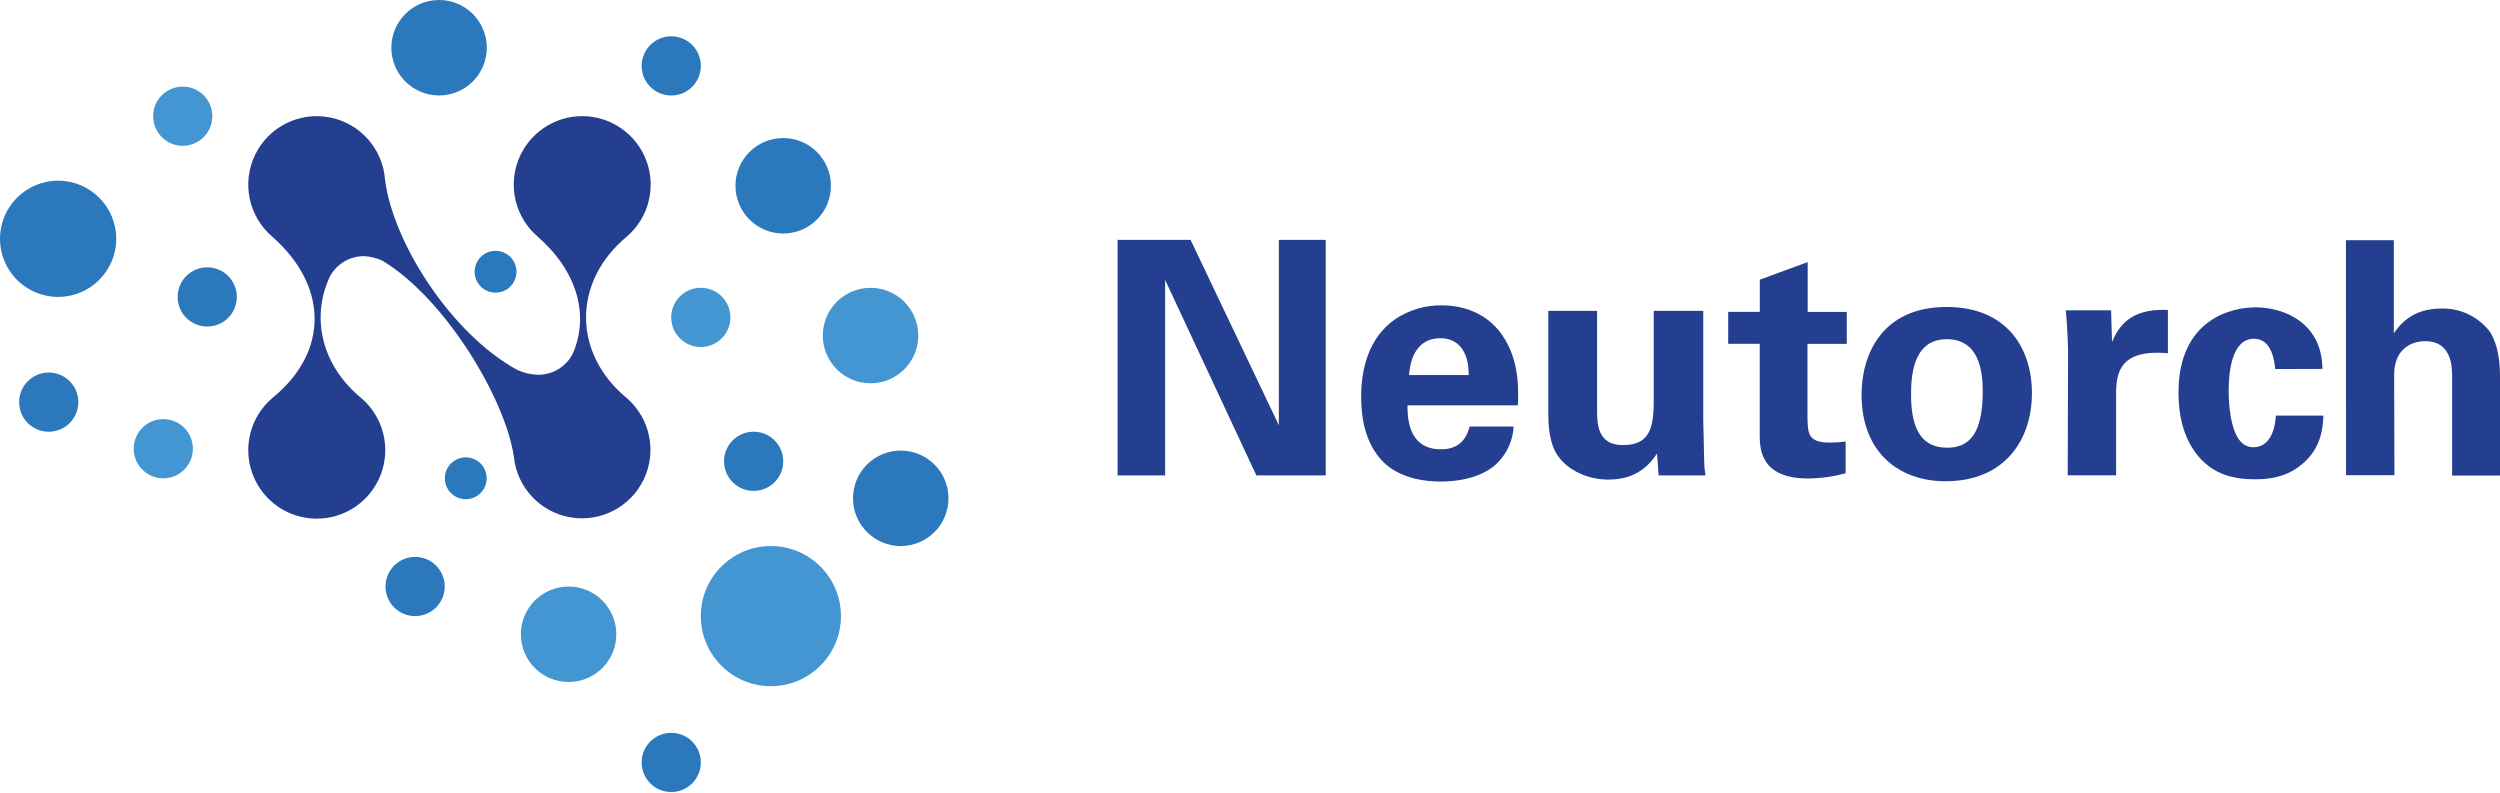
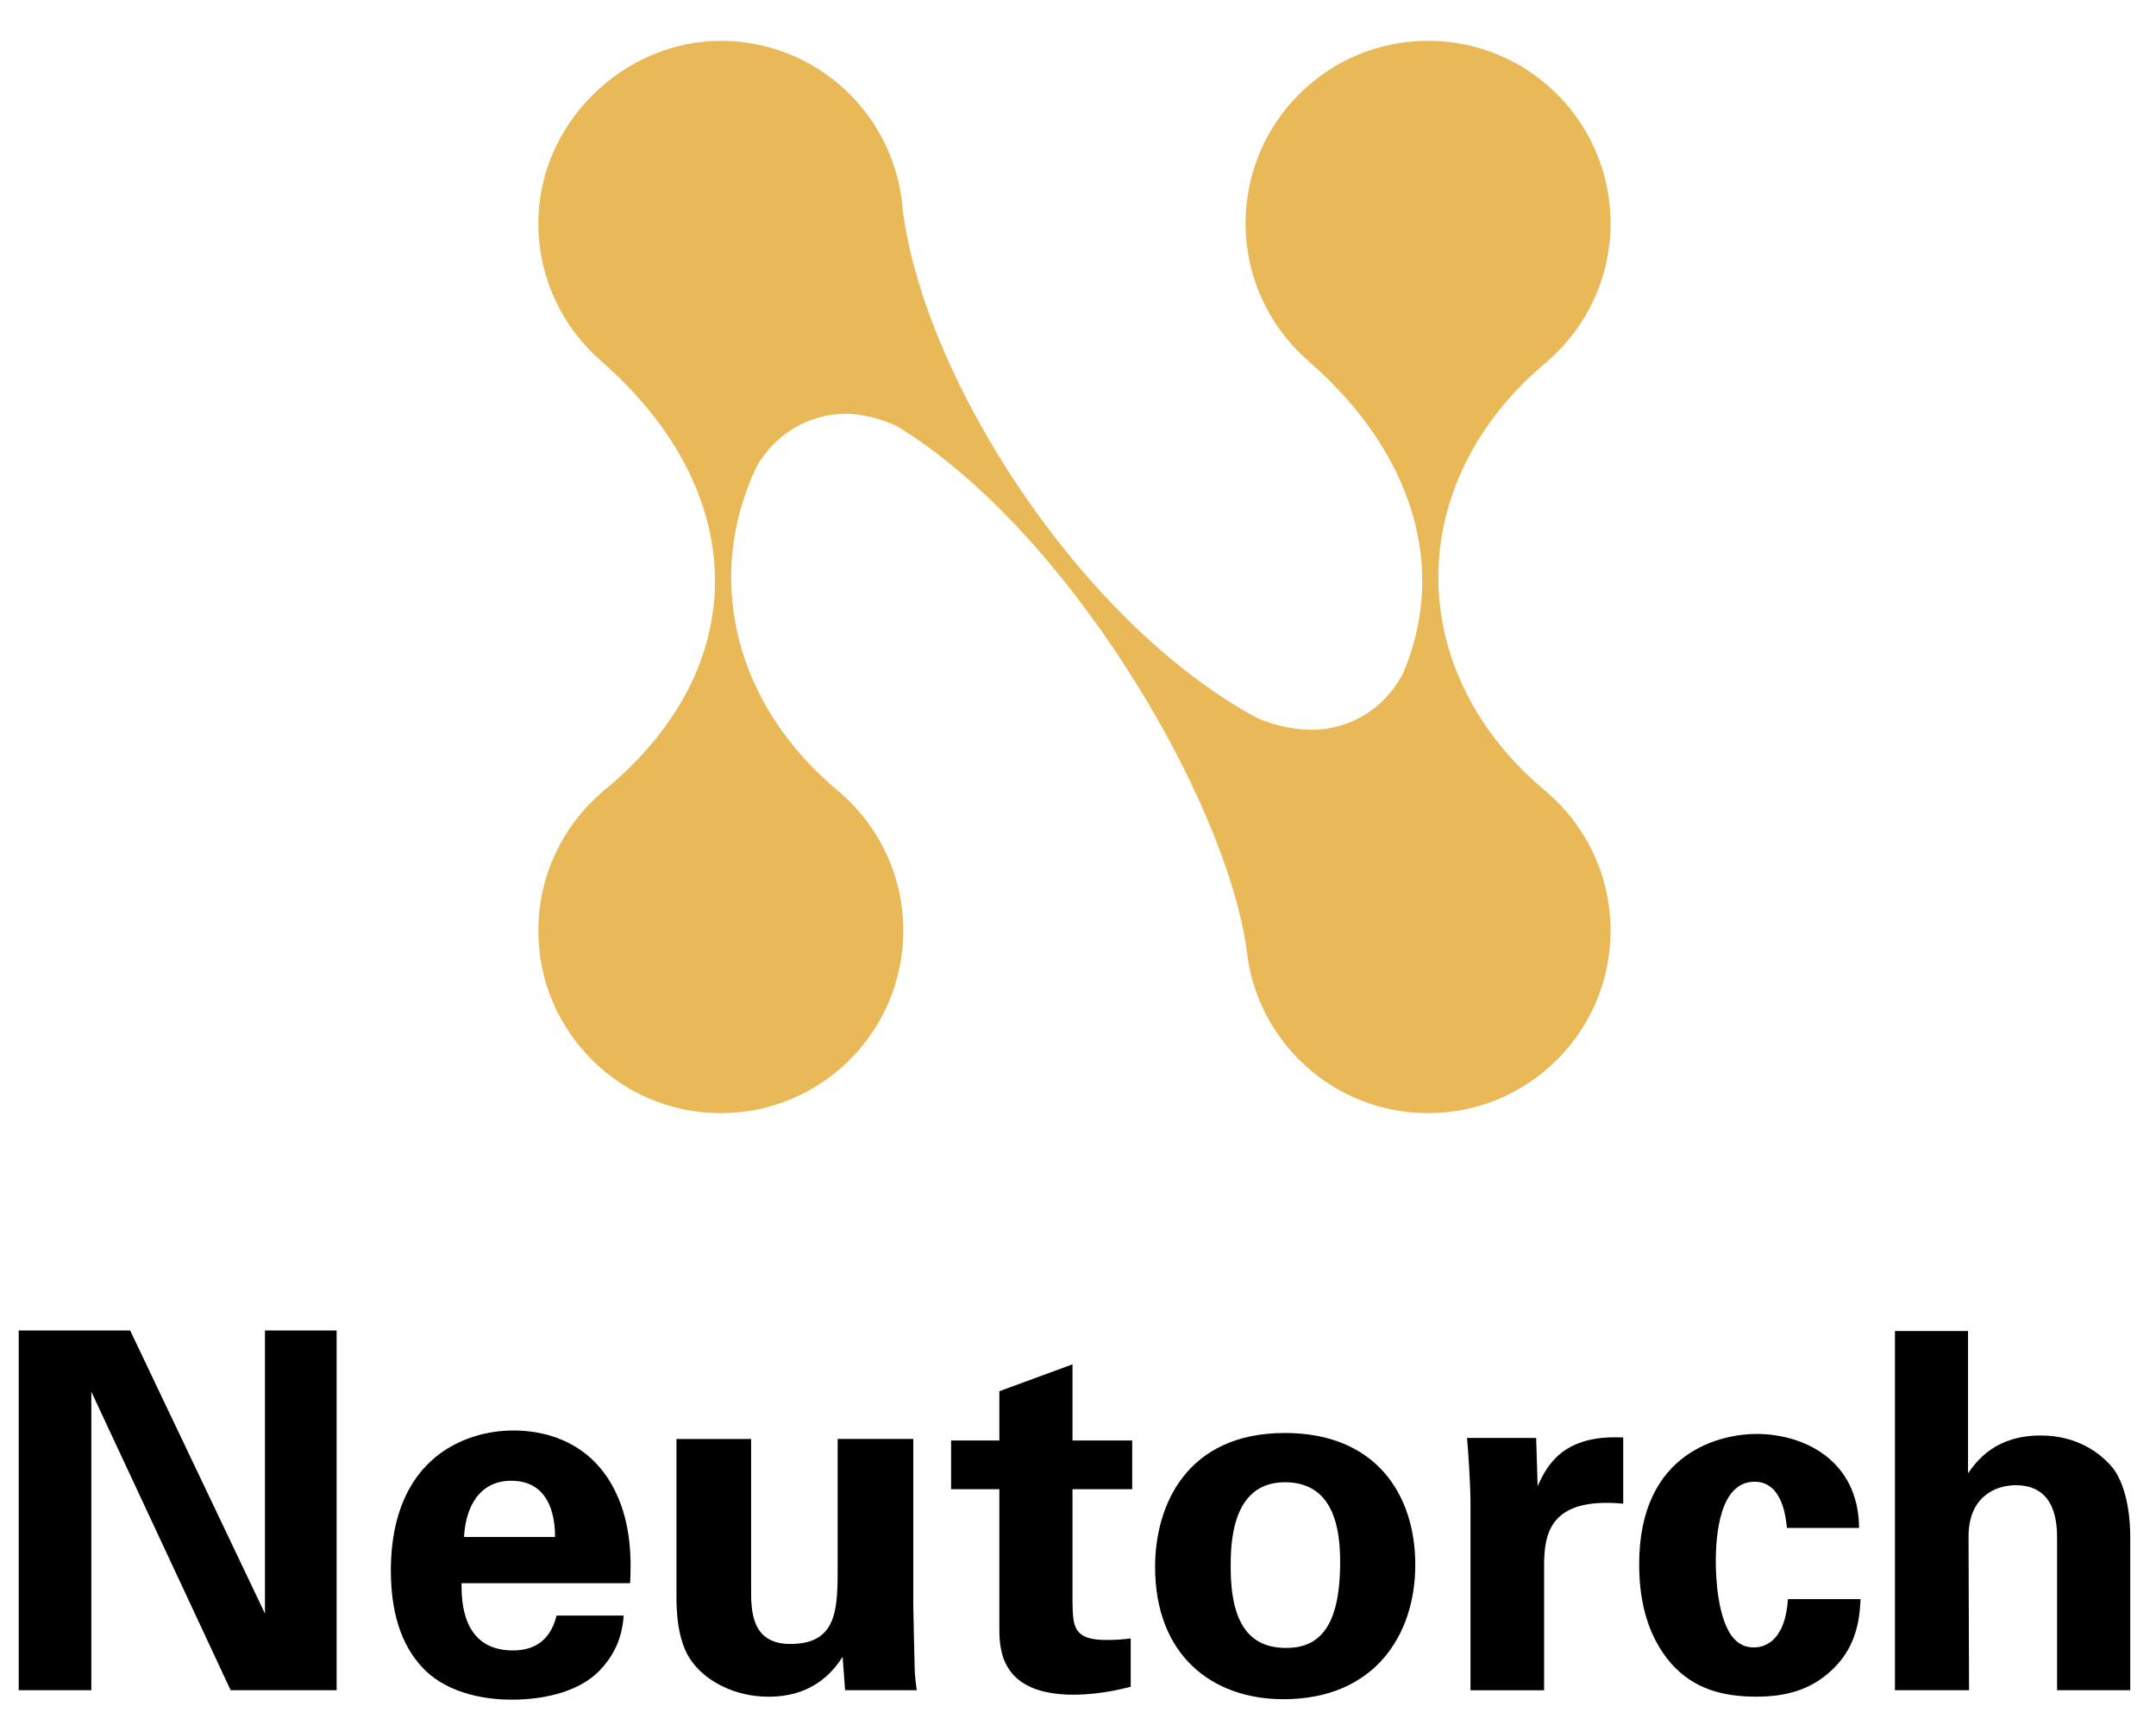
- <svg xmlns="http://www.w3.org/2000/svg" viewBox="0 0 671.477 212.73" version="1.1" id="svg62" width="671.476" height="212.73">
-   <defs id="defs4">
-     <style id="style2">.cls-1{fill:#243e90;}.cls-2{fill:#4396d2;}.cls-3{fill:#2b78bc;}</style>
+ <svg xmlns="http://www.w3.org/2000/svg" id="Layer_1" data-name="Layer 1" viewBox="0 0 636.95 509.36">
+   <defs>
+     <style>
+       .cls-1, .cls-2 {
+         stroke-width: 0px;
+       }
+ 
+       .cls-2 {
+         fill: #e9b857;
+       }
+     </style>
  </defs>
-   <path class="cls-1" d="m 300.176,64.429 h 19.6 l 23.71,49.78 V 64.429 h 12.59 v 63.25 h -18.63 l -24.5,-52.49 v 52.49 h -12.77 z" id="path6" />
-   <path class="cls-1" d="m 378.036,108.869 c 0,2.89 0,11.81 9,11.81 3.23,0 6.47,-1.22 7.69,-6.12 h 11.82 a 14.84,14.84 0 0 1 -4.2,9.62 c -3.24,3.41 -9,5.16 -15.49,5.16 -3.76,0 -10.94,-0.7 -15.57,-5.51 -4,-4.2 -5.69,-10.15 -5.69,-17.23 0,-7.08 1.75,-15.75 9.19,-20.91 a 22.1,22.1 0 0 1 12.42,-3.68 c 6.3,0 13.82,2.45 17.85,10.68 3,6 2.8,12.51 2.62,16.18 z m 16.45,-8.13 c 0,-2 -0.17,-9.89 -7.7,-9.89 -5.68,0 -8,4.72 -8.31,9.89 z" id="path8" />
-   <path class="cls-1" d="m 428.956,83.499 v 26.33 c 0,3.85 0,9.72 6.91,9.72 8.32,0 8.32,-6.22 8.32,-13.74 V 83.499 h 13.29 v 29.13 c 0.18,9.54 0.27,10.68 0.27,11.81 0,1.13 0.17,2 0.35,3.24 h -12.6 l -0.44,-5.86 c -1.31,1.92 -4.64,7 -13,7 -5.95,0 -10.85,-2.71 -13.3,-5.95 -2.89,-3.59 -2.89,-9.71 -2.89,-11.9 V 83.499 Z" id="path10" />
-   <path class="cls-1" d="m 495.716,127.119 a 40.07,40.07 0 0 1 -10.07,1.4 c -13,0 -13,-8.22 -13,-11.9 V 92.339 h -8.47 v -8.58 h 8.49 v -8.64 l 12.86,-4.72 v 13.38 h 10.5 v 8.58 h -10.55 v 19.94 c 0.09,4 0.09,6.57 5.86,6.57 a 31.84,31.84 0 0 0 4.38,-0.27 z" id="path12" />
-   <path class="cls-1" d="m 522.836,82.449 c 16,0 22.92,10.85 22.92,23.18 0,12.33 -7.17,23.63 -23.19,23.63 -12.59,0 -22.57,-7.79 -22.57,-23.28 0,-10.67 5.43,-23.53 22.84,-23.53 z m 0.17,37.8 c 5.69,0 9.54,-3.42 9.54,-15.14 0,-5.86 -1.14,-14 -9.71,-14 -9.45,0 -9.54,10.94 -9.54,15 0,9.85 3.33,14.14 9.71,14.14 z" id="path14" />
-   <path class="cls-1" d="m 555.466,94.349 c 0,-2.1 -0.35,-8.49 -0.61,-11 h 12.16 l 0.26,8.48 c 1.66,-3.76 4.55,-9.1 15,-8.57 v 11.63 c -13.12,-1.22 -13.91,5.52 -13.91,11 v 21.78 h -13 z" id="path16" />
-   <path class="cls-1" d="m 611.106,99.119 c -0.17,-1.57 -0.7,-8.14 -5.68,-8.14 -6.13,0 -6.83,9.28 -6.83,14.09 0,2.45 0.26,10.32 3.24,13.56 a 4.49,4.49 0 0 0 3.5,1.49 c 1.4,0 5.42,-0.61 5.95,-8.49 h 12.77 c -0.17,3.41 -0.61,8.75 -5.69,13 -3.15,2.71 -7.08,4.11 -12.59,4.11 -5.87,0 -11,-1.31 -15.05,-5.86 -3.85,-4.46 -5.6,-10.33 -5.6,-17.41 0,-20.12 14.78,-22.92 20.65,-22.92 8.22,0 17.93,4.54 18,16.53 z" id="path18" />
-   <path class="cls-1" d="m 630.096,64.519 h 12.86 v 25 c 1.49,-2.1 4.72,-6.65 12.77,-6.65 a 15.9,15.9 0 0 1 12.86,6 c 1.58,2.18 2.89,6.21 2.89,12 v 26.86 h -12.86 v -26.47 c 0,-2.54 0,-9.62 -7.26,-9.62 -3.68,0 -8.31,2.1 -8.31,9 l 0.08,27 h -13 z" id="path20" />
-   <circle class="cls-2" cx="49.08" cy="31.21" r="7.95" id="circle22" />
-   <circle class="cls-2" cx="43.86" cy="120.52" r="7.95" id="circle24" />
-   <circle class="cls-3" cx="55.66" cy="79.75" r="7.95" id="circle26" />
-   <circle class="cls-3" cx="13.09" cy="108.01" r="7.95" id="circle28" />
-   <circle class="cls-3" cx="202.42" cy="123.9" r="7.95" id="circle30" />
-   <circle class="cls-3" cx="180.29" cy="204.78" r="7.95" id="circle32" />
-   <circle class="cls-2" cx="188.23" cy="85.25" r="7.95" id="circle34" />
-   <circle class="cls-3" cx="111.5" cy="157.53" r="7.95" id="circle36" />
-   <circle class="cls-3" cx="133.1" cy="72.99" r="5.62" id="circle38" />
-   <circle class="cls-3" cx="125.1" cy="128.46" r="5.62" id="circle40" />
-   <circle class="cls-3" cx="180.29" cy="17.7" r="7.95" id="circle42" />
-   <circle class="cls-3" cx="241.93" cy="133.84" r="12.82" id="circle44" />
-   <circle class="cls-2" cx="233.82" cy="90.13" r="12.82" id="circle46" />
-   <circle class="cls-2" cx="152.72" cy="170.36" r="12.82" id="circle48" />
-   <circle class="cls-3" cx="210.36" cy="49.9" r="12.82" id="circle50" />
-   <circle class="cls-3" cx="117.93" cy="12.82" r="12.82" id="circle52" />
-   <circle class="cls-3" cx="15.61" cy="64.14" r="15.61" id="circle54" />
-   <circle class="cls-2" cx="207.05" cy="165.48" r="18.82" id="circle56" />
-   <path class="cls-1" d="m 168.44,107 v 0 c -14.62,-12 -14.8,-31.28 0,-43.53 v 0 a 18.39,18.39 0 1 0 -24.12,0 v 0 c 10.62,9.24 14.06,21 9.54,31.49 a 10.36,10.36 0 0 1 -9.24,5.69 13.66,13.66 0 0 1 -5.9,-1.41 C 121.22,89.55 105.66,65.4 103.42,48.35 a 18.39,18.39 0 1 0 -30.4,15.13 v 0 c 14.81,12.89 15.66,30.58 0.4,43.2 l -0.12,0.09 a 3.22,3.22 0 0 1 -0.28,0.24 v 0 a 18.4,18.4 0 1 0 24.12,0 v 0 C 86.33,98.16 83.43,85.29 88.63,74.23 a 10.35,10.35 0 0 1 9.09,-5.43 13.05,13.05 0 0 1 5,1.22 c 17,10.26 33.07,37.25 35.3,52.66 A 18.39,18.39 0 1 0 168.44,107 Z" id="path58" />
+   <path class="cls-2" d="m457.25,234.22h.02c-42.85-35.08-43.36-91.7,0-127.58h-.02c11.37-9.88,18.56-24.44,18.56-40.68,0-29.77-24.14-53.91-53.91-53.91s-53.91,24.14-53.91,53.91c0,16.25,7.2,30.8,18.56,40.68h-.02c31.13,27.08,41.21,61.39,27.95,92.28-5.01,9.88-15.24,16.67-27.07,16.67-5.44,0-12.67-1.64-17.24-4.16-51.27-28.38-96.88-99.15-103.45-149.14-1.89-28.06-25.23-50.23-53.77-50.23s-53.91,24.14-53.91,53.91c0,16.25,7.2,30.8,18.56,40.68h-.02c43.41,37.77,45.91,89.61,1.17,126.59-.11.09-.22.19-.33.28-.29.23-.55.47-.84.71h.02c-11.37,9.88-18.56,24.44-18.56,40.68,0,29.77,24.14,53.91,53.91,53.91s53.91-24.14,53.91-53.91c0-16.25-7.2-30.8-18.56-40.68h.02c-31.69-25.95-40.2-63.67-24.94-96.08,5.14-9.48,15.14-15.93,26.68-15.93,4.66,0,10.77,1.69,14.74,3.57,49.91,30.09,96.9,109.18,103.45,154.34,2.63,27.32,25.64,48.69,53.65,48.69,29.77,0,53.91-24.14,53.91-53.91,0-16.25-7.2-30.8-18.56-40.68" />
+   <g>
+     <path class="cls-1" d="m5.53,393.02h32.92l39.83,83.63v-83.63h21.17v106.27h-31.31l-41.16-88.19v88.19H5.53v-106.27Z" />
+     <path class="cls-1" d="m136.35,467.69c0,4.85,0,19.84,15.14,19.84,5.44,0,10.88-2.06,12.93-10.29h19.84c-.29,3.53-1.03,9.85-7.06,16.17-5.44,5.73-15.14,8.67-26.02,8.67-6.32,0-18.37-1.18-26.16-9.26-6.76-7.06-9.55-17.05-9.55-28.96s2.94-26.46,15.43-35.13c5.73-3.82,12.79-6.17,20.87-6.17,10.58,0,23.22,4.12,29.98,17.93,5,10.14,4.7,21.02,4.41,27.19h-49.83Zm27.63-13.67c0-3.38-.29-16.61-12.93-16.61-9.55,0-13.52,7.94-13.96,16.61h26.9Z" />
+     <path class="cls-1" d="m221.9,425.06v44.24c0,6.47,0,16.32,11.61,16.32,13.96,0,13.96-10.44,13.96-23.08v-37.48h22.34v48.95c.29,16.02.44,17.93.44,19.84.15,2.06.29,3.38.59,5.44h-21.17l-.73-9.85c-2.2,3.23-7.79,11.76-21.9,11.76-9.99,0-18.23-4.56-22.34-9.99-4.85-6.03-4.85-16.32-4.85-19.99v-46.15h22.05Z" />
+     <path class="cls-1" d="m334.04,498.26c-7.06,1.91-13.38,2.35-16.9,2.35-21.9,0-21.9-13.82-21.9-19.99v-40.71h-14.26v-14.4h14.26v-14.55l21.61-7.94v22.49h17.64v14.4h-17.64v33.51c.15,6.76.15,11.02,9.85,11.02,3.23,0,4.7-.15,7.35-.44v14.26Z" />
+     <path class="cls-1" d="m379.61,423.3c26.9,0,38.51,18.23,38.51,38.95s-12.05,39.69-38.95,39.69c-21.17,0-37.92-13.08-37.92-39.1,0-17.93,9.11-39.54,38.36-39.54Zm.29,63.5c9.55,0,16.02-5.73,16.02-25.43,0-9.85-1.91-23.52-16.32-23.52-15.87,0-16.02,18.37-16.02,25.13,0,16.61,5.59,23.81,16.32,23.81Z" />
+     <path class="cls-1" d="m434.43,443.29c0-3.53-.59-14.26-1.03-18.52h20.43l.44,14.26c2.79-6.32,7.64-15.29,25.28-14.4v19.55c-22.05-2.06-23.37,9.26-23.37,18.52v36.6h-21.75v-56Z" />
+     <path class="cls-1" d="m527.92,451.37c-.29-2.65-1.18-13.67-9.55-13.67-10.29,0-11.47,15.58-11.47,23.66,0,4.12.44,17.34,5.44,22.78,2.06,2.2,4.26,2.5,5.88,2.5,2.35,0,9.11-1.03,9.99-14.26h21.46c-.29,5.73-1.03,14.7-9.55,21.9-5.29,4.56-11.91,6.91-21.17,6.91-9.85,0-18.52-2.2-25.28-9.85-6.47-7.5-9.41-17.34-9.41-29.25,0-33.81,24.84-38.51,34.69-38.51,13.82,0,30.13,7.64,30.28,27.78h-21.31Z" />
+     <path class="cls-1" d="m559.81,393.17h21.61v42.04c2.5-3.53,7.94-11.17,21.46-11.17,11.02,0,18.08,5.44,21.61,9.99,2.65,3.67,4.85,10.44,4.85,20.14v45.12h-21.61v-44.39c0-4.26,0-16.17-12.2-16.17-6.17,0-13.96,3.53-13.96,15.14l.15,45.42h-21.9v-106.12Z" />
+   </g>
</svg>
